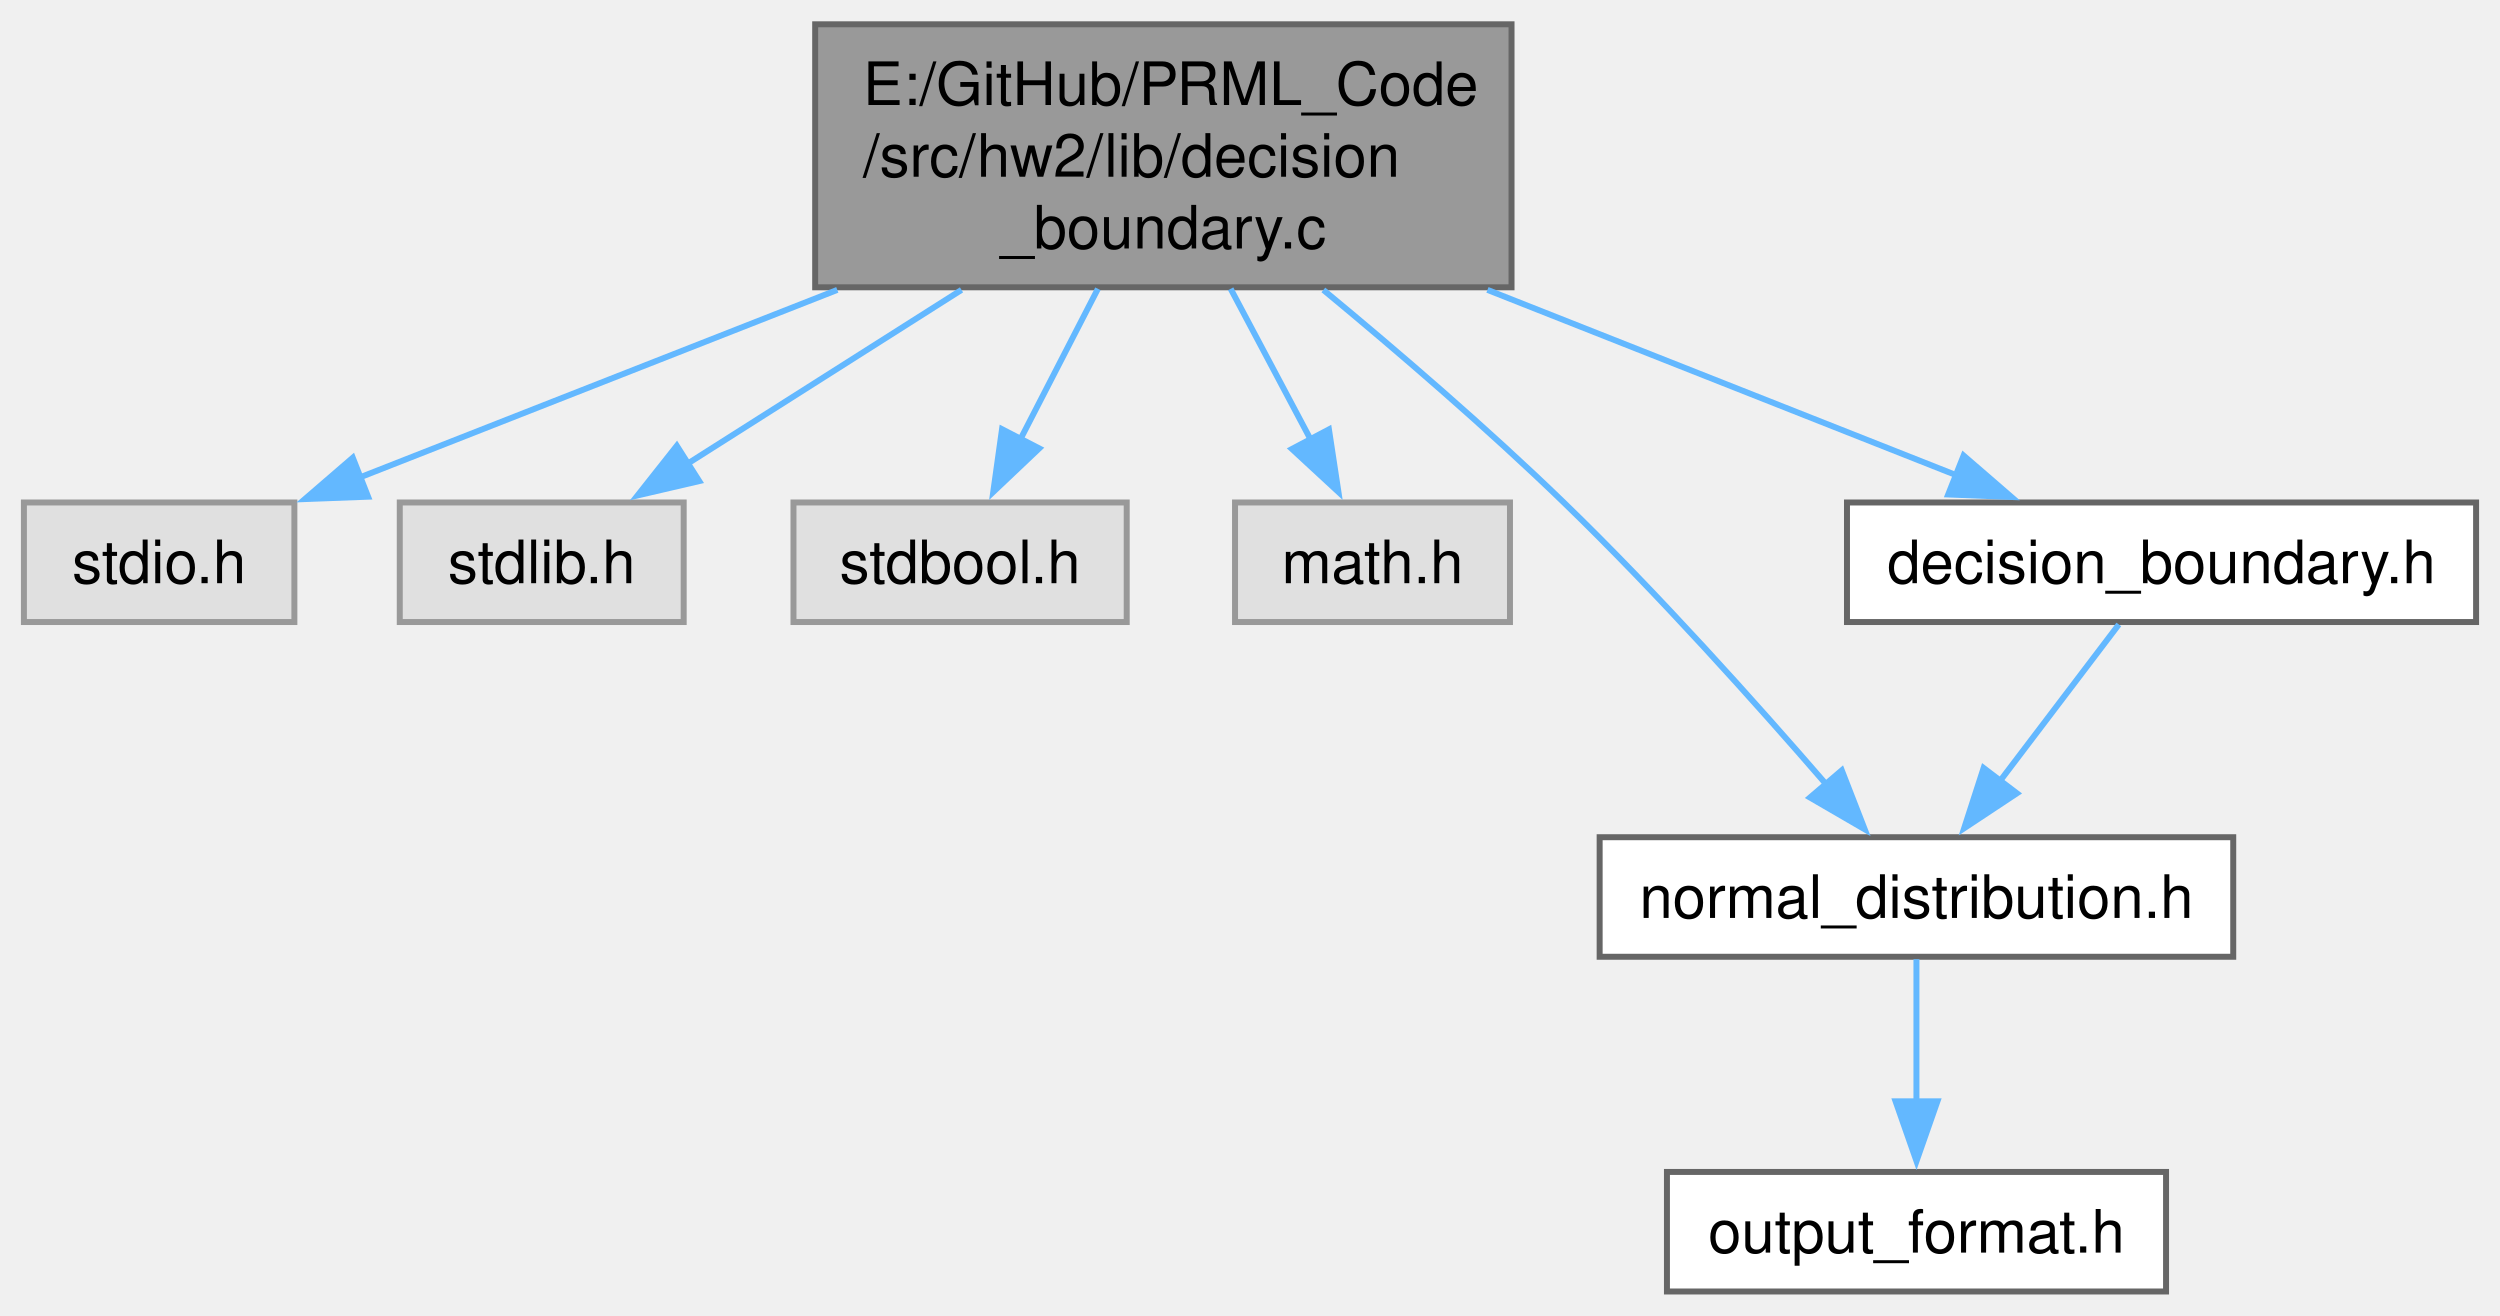
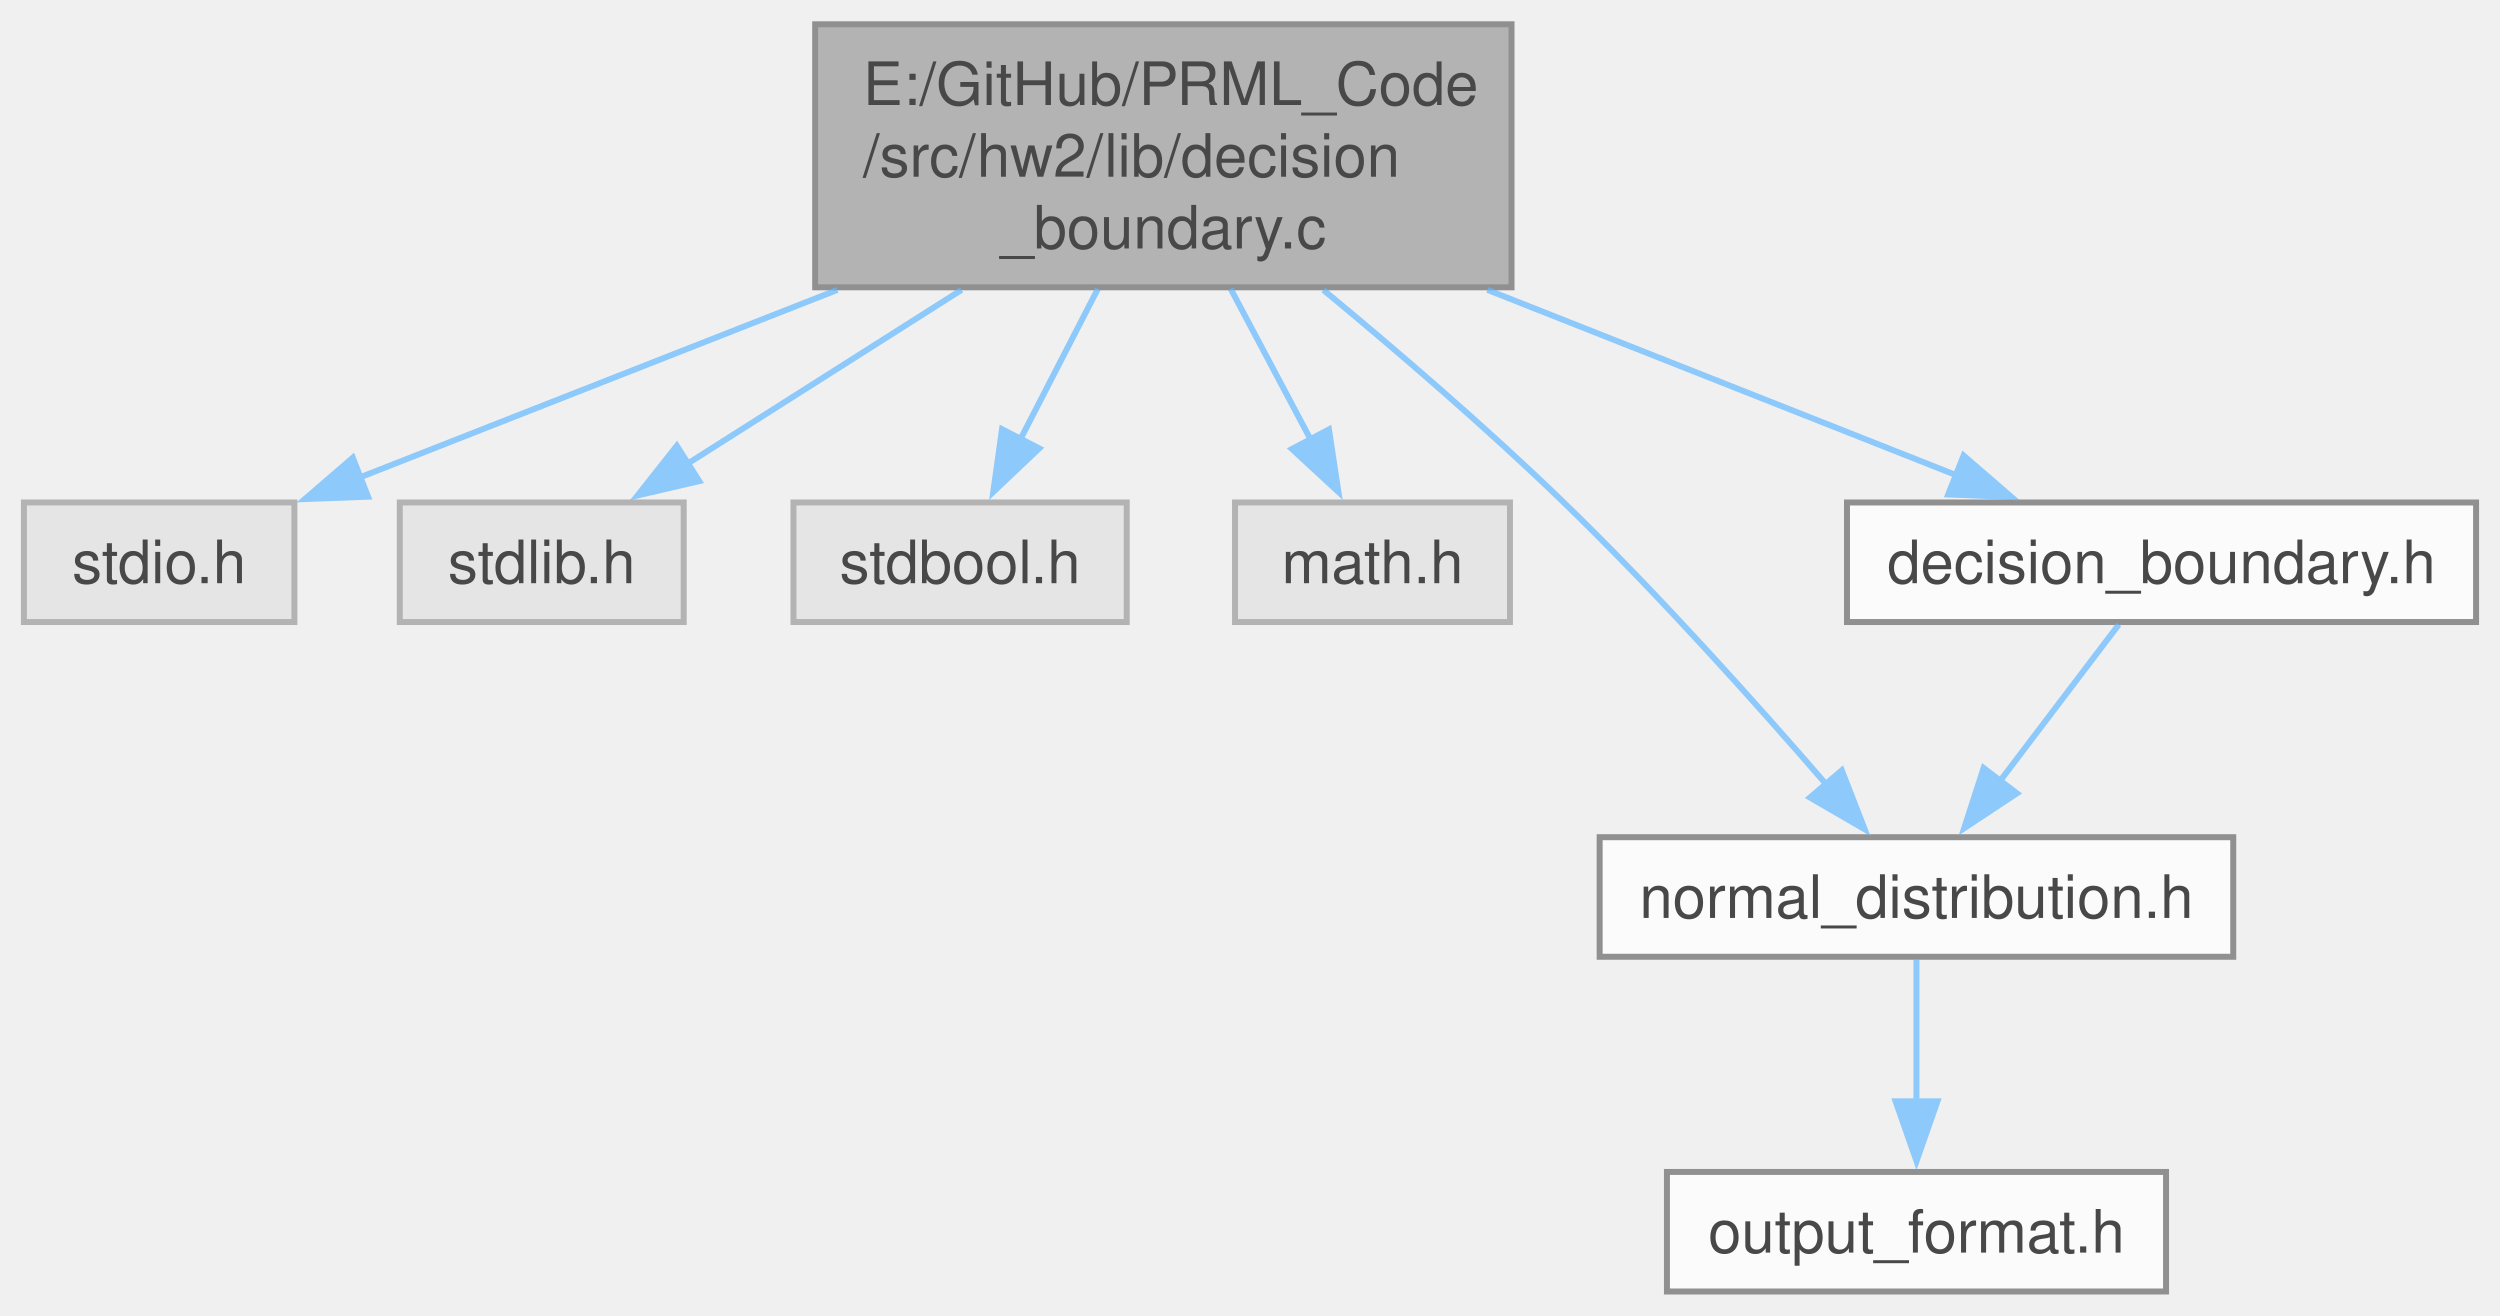
<svg xmlns="http://www.w3.org/2000/svg" xmlns:xlink="http://www.w3.org/1999/xlink" width="418pt" height="220pt" viewBox="0.00 0.00 418.25 220.00">
-   <g id="graph0" class="graph" transform="scale(1 1) rotate(0) translate(4 216)">
-     <g id="Node000001" class="node">
-       <g id="a_Node000001">
-         <a xlink:title=" ">
-           <polygon fill="#999999" stroke="#666666" points="248.88,-212 132.38,-212 132.38,-168 248.88,-168 248.88,-212" />
-           <text text-anchor="start" x="140.38" y="-198.5" font-family="Helvetica,sans-Serif" font-size="10.00">E:/GitHub/PRML_Code</text>
-           <text text-anchor="start" x="140.38" y="-186.5" font-family="Helvetica,sans-Serif" font-size="10.00">/src/hw2/lib/decision</text>
-           <text text-anchor="middle" x="190.62" y="-174.5" font-family="Helvetica,sans-Serif" font-size="10.00">_boundary.c</text>
-         </a>
+   <svg id="main" version="1.1" xml:space="preserve">
+     <style type="text/css">
+ .node, .edge {opacity: 0.7;}
+ .node.selected, .edge.selected {opacity: 1;}
+ .edge:hover path { stroke: red; }
+ .edge:hover polygon { stroke: red; fill: red; }
+ </style>
+     <svg id="graph" class="graph">
+       <g id="graph0" class="graph" transform="scale(1 1) rotate(0) translate(4 216)">
+         <g id="Node000001" class="node">
+           <g id="a_Node000001">
+             <a xlink:title=" ">
+               <polygon fill="#999999" stroke="#666666" points="248.88,-212 132.38,-212 132.38,-168 248.88,-168 248.88,-212" />
+               <text text-anchor="start" x="140.38" y="-198.5" font-family="Helvetica,sans-Serif" font-size="10.00">E:/GitHub/PRML_Code</text>
+               <text text-anchor="start" x="140.38" y="-186.5" font-family="Helvetica,sans-Serif" font-size="10.00">/src/hw2/lib/decision</text>
+               <text text-anchor="middle" x="190.62" y="-174.5" font-family="Helvetica,sans-Serif" font-size="10.00">_boundary.c</text>
+             </a>
+           </g>
+         </g>
+         <g id="Node000002" class="node">
+           <g id="a_Node000002">
+             <a xlink:title=" ">
+               <polygon fill="#e0e0e0" stroke="#999999" points="45.25,-132 0,-132 0,-112 45.25,-112 45.25,-132" />
+               <text text-anchor="middle" x="22.62" y="-118.5" font-family="Helvetica,sans-Serif" font-size="10.00">stdio.h</text>
+             </a>
+           </g>
+         </g>
+         <g id="edge1_Node000001_Node000002" class="edge">
+           <g id="a_edge1_Node000001_Node000002">
+             <a xlink:title=" ">
+               <path fill="none" stroke="#63b8ff" d="M136.08,-167.57C109.73,-157.22 78.96,-145.13 56.11,-136.16" />
+               <polygon fill="#63b8ff" stroke="#63b8ff" points="57.58,-132.97 47,-132.57 55.02,-139.49 57.58,-132.97" />
+             </a>
+           </g>
+         </g>
+         <g id="Node000003" class="node">
+           <g id="a_Node000003">
+             <a xlink:title=" ">
+               <polygon fill="#e0e0e0" stroke="#999999" points="110.38,-132 62.88,-132 62.88,-112 110.38,-112 110.38,-132" />
+               <text text-anchor="middle" x="86.62" y="-118.5" font-family="Helvetica,sans-Serif" font-size="10.00">stdlib.h</text>
+             </a>
+           </g>
+         </g>
+         <g id="edge2_Node000001_Node000003" class="edge">
+           <g id="a_edge2_Node000001_Node000003">
+             <a xlink:title=" ">
+               <path fill="none" stroke="#63b8ff" d="M156.86,-167.57C141.92,-158.09 124.69,-147.16 111.03,-138.49" />
+               <polygon fill="#63b8ff" stroke="#63b8ff" points="112.98,-135.58 102.66,-133.18 109.23,-141.49 112.98,-135.58" />
+             </a>
+           </g>
+         </g>
+         <g id="Node000004" class="node">
+           <g id="a_Node000004">
+             <a xlink:title=" ">
+               <polygon fill="#e0e0e0" stroke="#999999" points="184.5,-132 128.75,-132 128.75,-112 184.5,-112 184.5,-132" />
+               <text text-anchor="middle" x="156.62" y="-118.5" font-family="Helvetica,sans-Serif" font-size="10.00">stdbool.h</text>
+             </a>
+           </g>
+         </g>
+         <g id="edge3_Node000001_Node000004" class="edge">
+           <g id="a_edge3_Node000001_Node000004">
+             <a xlink:title=" ">
+               <path fill="none" stroke="#63b8ff" d="M179.68,-167.75C175.51,-159.66 170.78,-150.48 166.7,-142.55" />
+               <polygon fill="#63b8ff" stroke="#63b8ff" points="169.86,-141.05 162.17,-133.76 163.64,-144.26 169.86,-141.05" />
+             </a>
+           </g>
+         </g>
+         <g id="Node000005" class="node">
+           <g id="a_Node000005">
+             <a xlink:title=" ">
+               <polygon fill="#e0e0e0" stroke="#999999" points="248.62,-132 202.62,-132 202.62,-112 248.62,-112 248.62,-132" />
+               <text text-anchor="middle" x="225.62" y="-118.5" font-family="Helvetica,sans-Serif" font-size="10.00">math.h</text>
+             </a>
+           </g>
+         </g>
+         <g id="edge4_Node000001_Node000005" class="edge">
+           <g id="a_edge4_Node000001_Node000005">
+             <a xlink:title=" ">
+               <path fill="none" stroke="#63b8ff" d="M201.89,-167.75C206.18,-159.66 211.05,-150.48 215.26,-142.55" />
+               <polygon fill="#63b8ff" stroke="#63b8ff" points="218.33,-144.23 219.92,-133.76 212.14,-140.95 218.33,-144.23" />
+             </a>
+           </g>
+         </g>
+         <g id="Node000006" class="node">
+           <g id="a_Node000006">
+             <a xlink:href="hw2_2lib_2normal__distribution_8h.html" target="_top" xlink:title="Normal distribution functions.">
+               <polygon fill="white" stroke="#666666" points="369.62,-76 263.62,-76 263.62,-56 369.62,-56 369.62,-76" />
+               <text text-anchor="middle" x="316.62" y="-62.5" font-family="Helvetica,sans-Serif" font-size="10.00">normal_distribution.h</text>
+             </a>
+           </g>
+         </g>
+         <g id="edge5_Node000001_Node000006" class="edge">
+           <g id="a_edge5_Node000001_Node000006">
+             <a xlink:title=" ">
+               <path fill="none" stroke="#63b8ff" d="M217.4,-167.56C229.95,-157.18 244.9,-144.32 257.62,-132 273.31,-116.81 289.91,-98.27 301.49,-84.89" />
+               <polygon fill="#63b8ff" stroke="#63b8ff" points="304.13,-87.19 307.97,-77.32 298.81,-82.64 304.13,-87.19" />
+             </a>
+           </g>
+         </g>
+         <g id="Node000008" class="node">
+           <g id="a_Node000008">
+             <a xlink:href="hw2_2lib_2decision__boundary_8h.html" target="_top" xlink:title="Decision boundary functions.">
+               <polygon fill="white" stroke="#666666" points="410.25,-132 305,-132 305,-112 410.25,-112 410.25,-132" />
+               <text text-anchor="middle" x="357.62" y="-118.5" font-family="Helvetica,sans-Serif" font-size="10.00">decision_boundary.h</text>
+             </a>
+           </g>
+         </g>
+         <g id="edge7_Node000001_Node000008" class="edge">
+           <g id="a_edge7_Node000001_Node000008">
+             <a xlink:title=" ">
+               <path fill="none" stroke="#63b8ff" d="M244.85,-167.57C270.71,-157.35 300.86,-145.43 323.48,-136.49" />
+               <polygon fill="#63b8ff" stroke="#63b8ff" points="324.51,-139.85 332.52,-132.92 321.93,-133.34 324.51,-139.85" />
+             </a>
+           </g>
+         </g>
+         <g id="Node000007" class="node">
+           <g id="a_Node000007">
+             <a xlink:href="hw2_2lib_2output__format_8h.html" target="_top" xlink:title="Output format struct for color printing (charactors)">
+               <polygon fill="white" stroke="#666666" points="358.38,-20 274.88,-20 274.88,0 358.38,0 358.38,-20" />
+               <text text-anchor="middle" x="316.62" y="-6.5" font-family="Helvetica,sans-Serif" font-size="10.00">output_format.h</text>
+             </a>
+           </g>
+         </g>
+         <g id="edge6_Node000006_Node000007" class="edge">
+           <g id="a_edge6_Node000006_Node000007">
+             <a xlink:title=" ">
+               <path fill="none" stroke="#63b8ff" d="M316.62,-55.59C316.62,-49.01 316.62,-39.96 316.62,-31.73" />
+               <polygon fill="#63b8ff" stroke="#63b8ff" points="320.13,-31.81 316.63,-21.81 313.13,-31.81 320.13,-31.81" />
+             </a>
+           </g>
+         </g>
+         <g id="edge8_Node000008_Node000006" class="edge">
+           <g id="a_edge8_Node000008_Node000006">
+             <a xlink:title=" ">
+               <path fill="none" stroke="#63b8ff" d="M350.48,-111.59C345.02,-104.39 337.3,-94.23 330.62,-85.43" />
+               <polygon fill="#63b8ff" stroke="#63b8ff" points="333.43,-83.35 324.6,-77.5 327.86,-87.58 333.43,-83.35" />
+             </a>
+           </g>
+         </g>
      </g>
-     </g>
-     <g id="Node000002" class="node">
-       <g id="a_Node000002">
-         <a xlink:title=" ">
-           <polygon fill="#e0e0e0" stroke="#999999" points="45.25,-132 0,-132 0,-112 45.25,-112 45.25,-132" />
-           <text text-anchor="middle" x="22.62" y="-118.5" font-family="Helvetica,sans-Serif" font-size="10.00">stdio.h</text>
-         </a>
-       </g>
-     </g>
-     <g id="edge1_Node000001_Node000002" class="edge">
-       <g id="a_edge1_Node000001_Node000002">
-         <a xlink:title=" ">
-           <path fill="none" stroke="#63b8ff" d="M136.08,-167.57C109.73,-157.22 78.96,-145.13 56.11,-136.16" />
-           <polygon fill="#63b8ff" stroke="#63b8ff" points="57.58,-132.97 47,-132.57 55.02,-139.49 57.58,-132.97" />
-         </a>
-       </g>
-     </g>
-     <g id="Node000003" class="node">
-       <g id="a_Node000003">
-         <a xlink:title=" ">
-           <polygon fill="#e0e0e0" stroke="#999999" points="110.38,-132 62.88,-132 62.88,-112 110.38,-112 110.38,-132" />
-           <text text-anchor="middle" x="86.62" y="-118.5" font-family="Helvetica,sans-Serif" font-size="10.00">stdlib.h</text>
-         </a>
-       </g>
-     </g>
-     <g id="edge2_Node000001_Node000003" class="edge">
-       <g id="a_edge2_Node000001_Node000003">
-         <a xlink:title=" ">
-           <path fill="none" stroke="#63b8ff" d="M156.86,-167.57C141.92,-158.09 124.69,-147.16 111.03,-138.49" />
-           <polygon fill="#63b8ff" stroke="#63b8ff" points="112.98,-135.58 102.66,-133.18 109.23,-141.49 112.98,-135.58" />
-         </a>
-       </g>
-     </g>
-     <g id="Node000004" class="node">
-       <g id="a_Node000004">
-         <a xlink:title=" ">
-           <polygon fill="#e0e0e0" stroke="#999999" points="184.5,-132 128.75,-132 128.75,-112 184.5,-112 184.5,-132" />
-           <text text-anchor="middle" x="156.62" y="-118.5" font-family="Helvetica,sans-Serif" font-size="10.00">stdbool.h</text>
-         </a>
-       </g>
-     </g>
-     <g id="edge3_Node000001_Node000004" class="edge">
-       <g id="a_edge3_Node000001_Node000004">
-         <a xlink:title=" ">
-           <path fill="none" stroke="#63b8ff" d="M179.68,-167.75C175.51,-159.66 170.78,-150.48 166.7,-142.55" />
-           <polygon fill="#63b8ff" stroke="#63b8ff" points="169.86,-141.05 162.17,-133.76 163.64,-144.26 169.86,-141.05" />
-         </a>
-       </g>
-     </g>
-     <g id="Node000005" class="node">
-       <g id="a_Node000005">
-         <a xlink:title=" ">
-           <polygon fill="#e0e0e0" stroke="#999999" points="248.62,-132 202.62,-132 202.62,-112 248.62,-112 248.62,-132" />
-           <text text-anchor="middle" x="225.62" y="-118.5" font-family="Helvetica,sans-Serif" font-size="10.00">math.h</text>
-         </a>
-       </g>
-     </g>
-     <g id="edge4_Node000001_Node000005" class="edge">
-       <g id="a_edge4_Node000001_Node000005">
-         <a xlink:title=" ">
-           <path fill="none" stroke="#63b8ff" d="M201.89,-167.75C206.18,-159.66 211.05,-150.48 215.26,-142.55" />
-           <polygon fill="#63b8ff" stroke="#63b8ff" points="218.33,-144.23 219.92,-133.76 212.14,-140.95 218.33,-144.23" />
-         </a>
-       </g>
-     </g>
-     <g id="Node000006" class="node">
-       <g id="a_Node000006">
-         <a xlink:href="hw2_2lib_2normal__distribution_8h.html" target="_top" xlink:title="Normal distribution functions.">
-           <polygon fill="white" stroke="#666666" points="369.62,-76 263.62,-76 263.62,-56 369.62,-56 369.62,-76" />
-           <text text-anchor="middle" x="316.62" y="-62.5" font-family="Helvetica,sans-Serif" font-size="10.00">normal_distribution.h</text>
-         </a>
-       </g>
-     </g>
-     <g id="edge5_Node000001_Node000006" class="edge">
-       <g id="a_edge5_Node000001_Node000006">
-         <a xlink:title=" ">
-           <path fill="none" stroke="#63b8ff" d="M217.4,-167.56C229.95,-157.18 244.9,-144.32 257.62,-132 273.31,-116.81 289.91,-98.27 301.49,-84.89" />
-           <polygon fill="#63b8ff" stroke="#63b8ff" points="304.13,-87.19 307.97,-77.32 298.81,-82.64 304.13,-87.19" />
-         </a>
-       </g>
-     </g>
-     <g id="Node000008" class="node">
-       <g id="a_Node000008">
-         <a xlink:href="hw2_2lib_2decision__boundary_8h.html" target="_top" xlink:title="Decision boundary functions.">
-           <polygon fill="white" stroke="#666666" points="410.25,-132 305,-132 305,-112 410.25,-112 410.25,-132" />
-           <text text-anchor="middle" x="357.62" y="-118.5" font-family="Helvetica,sans-Serif" font-size="10.00">decision_boundary.h</text>
-         </a>
-       </g>
-     </g>
-     <g id="edge7_Node000001_Node000008" class="edge">
-       <g id="a_edge7_Node000001_Node000008">
-         <a xlink:title=" ">
-           <path fill="none" stroke="#63b8ff" d="M244.85,-167.57C270.71,-157.35 300.86,-145.43 323.48,-136.49" />
-           <polygon fill="#63b8ff" stroke="#63b8ff" points="324.51,-139.85 332.52,-132.92 321.93,-133.34 324.51,-139.85" />
-         </a>
-       </g>
-     </g>
-     <g id="Node000007" class="node">
-       <g id="a_Node000007">
-         <a xlink:href="hw2_2lib_2output__format_8h.html" target="_top" xlink:title="Output format struct for color printing (charactors)">
-           <polygon fill="white" stroke="#666666" points="358.38,-20 274.88,-20 274.88,0 358.38,0 358.38,-20" />
-           <text text-anchor="middle" x="316.62" y="-6.5" font-family="Helvetica,sans-Serif" font-size="10.00">output_format.h</text>
-         </a>
-       </g>
-     </g>
-     <g id="edge6_Node000006_Node000007" class="edge">
-       <g id="a_edge6_Node000006_Node000007">
-         <a xlink:title=" ">
-           <path fill="none" stroke="#63b8ff" d="M316.62,-55.59C316.62,-49.01 316.62,-39.96 316.62,-31.73" />
-           <polygon fill="#63b8ff" stroke="#63b8ff" points="320.13,-31.81 316.63,-21.81 313.13,-31.81 320.13,-31.81" />
-         </a>
-       </g>
-     </g>
-     <g id="edge8_Node000008_Node000006" class="edge">
-       <g id="a_edge8_Node000008_Node000006">
-         <a xlink:title=" ">
-           <path fill="none" stroke="#63b8ff" d="M350.48,-111.59C345.02,-104.39 337.3,-94.23 330.62,-85.43" />
-           <polygon fill="#63b8ff" stroke="#63b8ff" points="333.43,-83.35 324.6,-77.5 327.86,-87.58 333.43,-83.35" />
-         </a>
-       </g>
-     </g>
-   </g>
+     </svg>
+   </svg>
+   <style type="text/css">
+ 
+ [data-mouse-over-selected='false'] { opacity: 0.7; }
+ [data-mouse-over-selected='true']  { opacity: 1.0; }
+ 
+ </style>
</svg>
